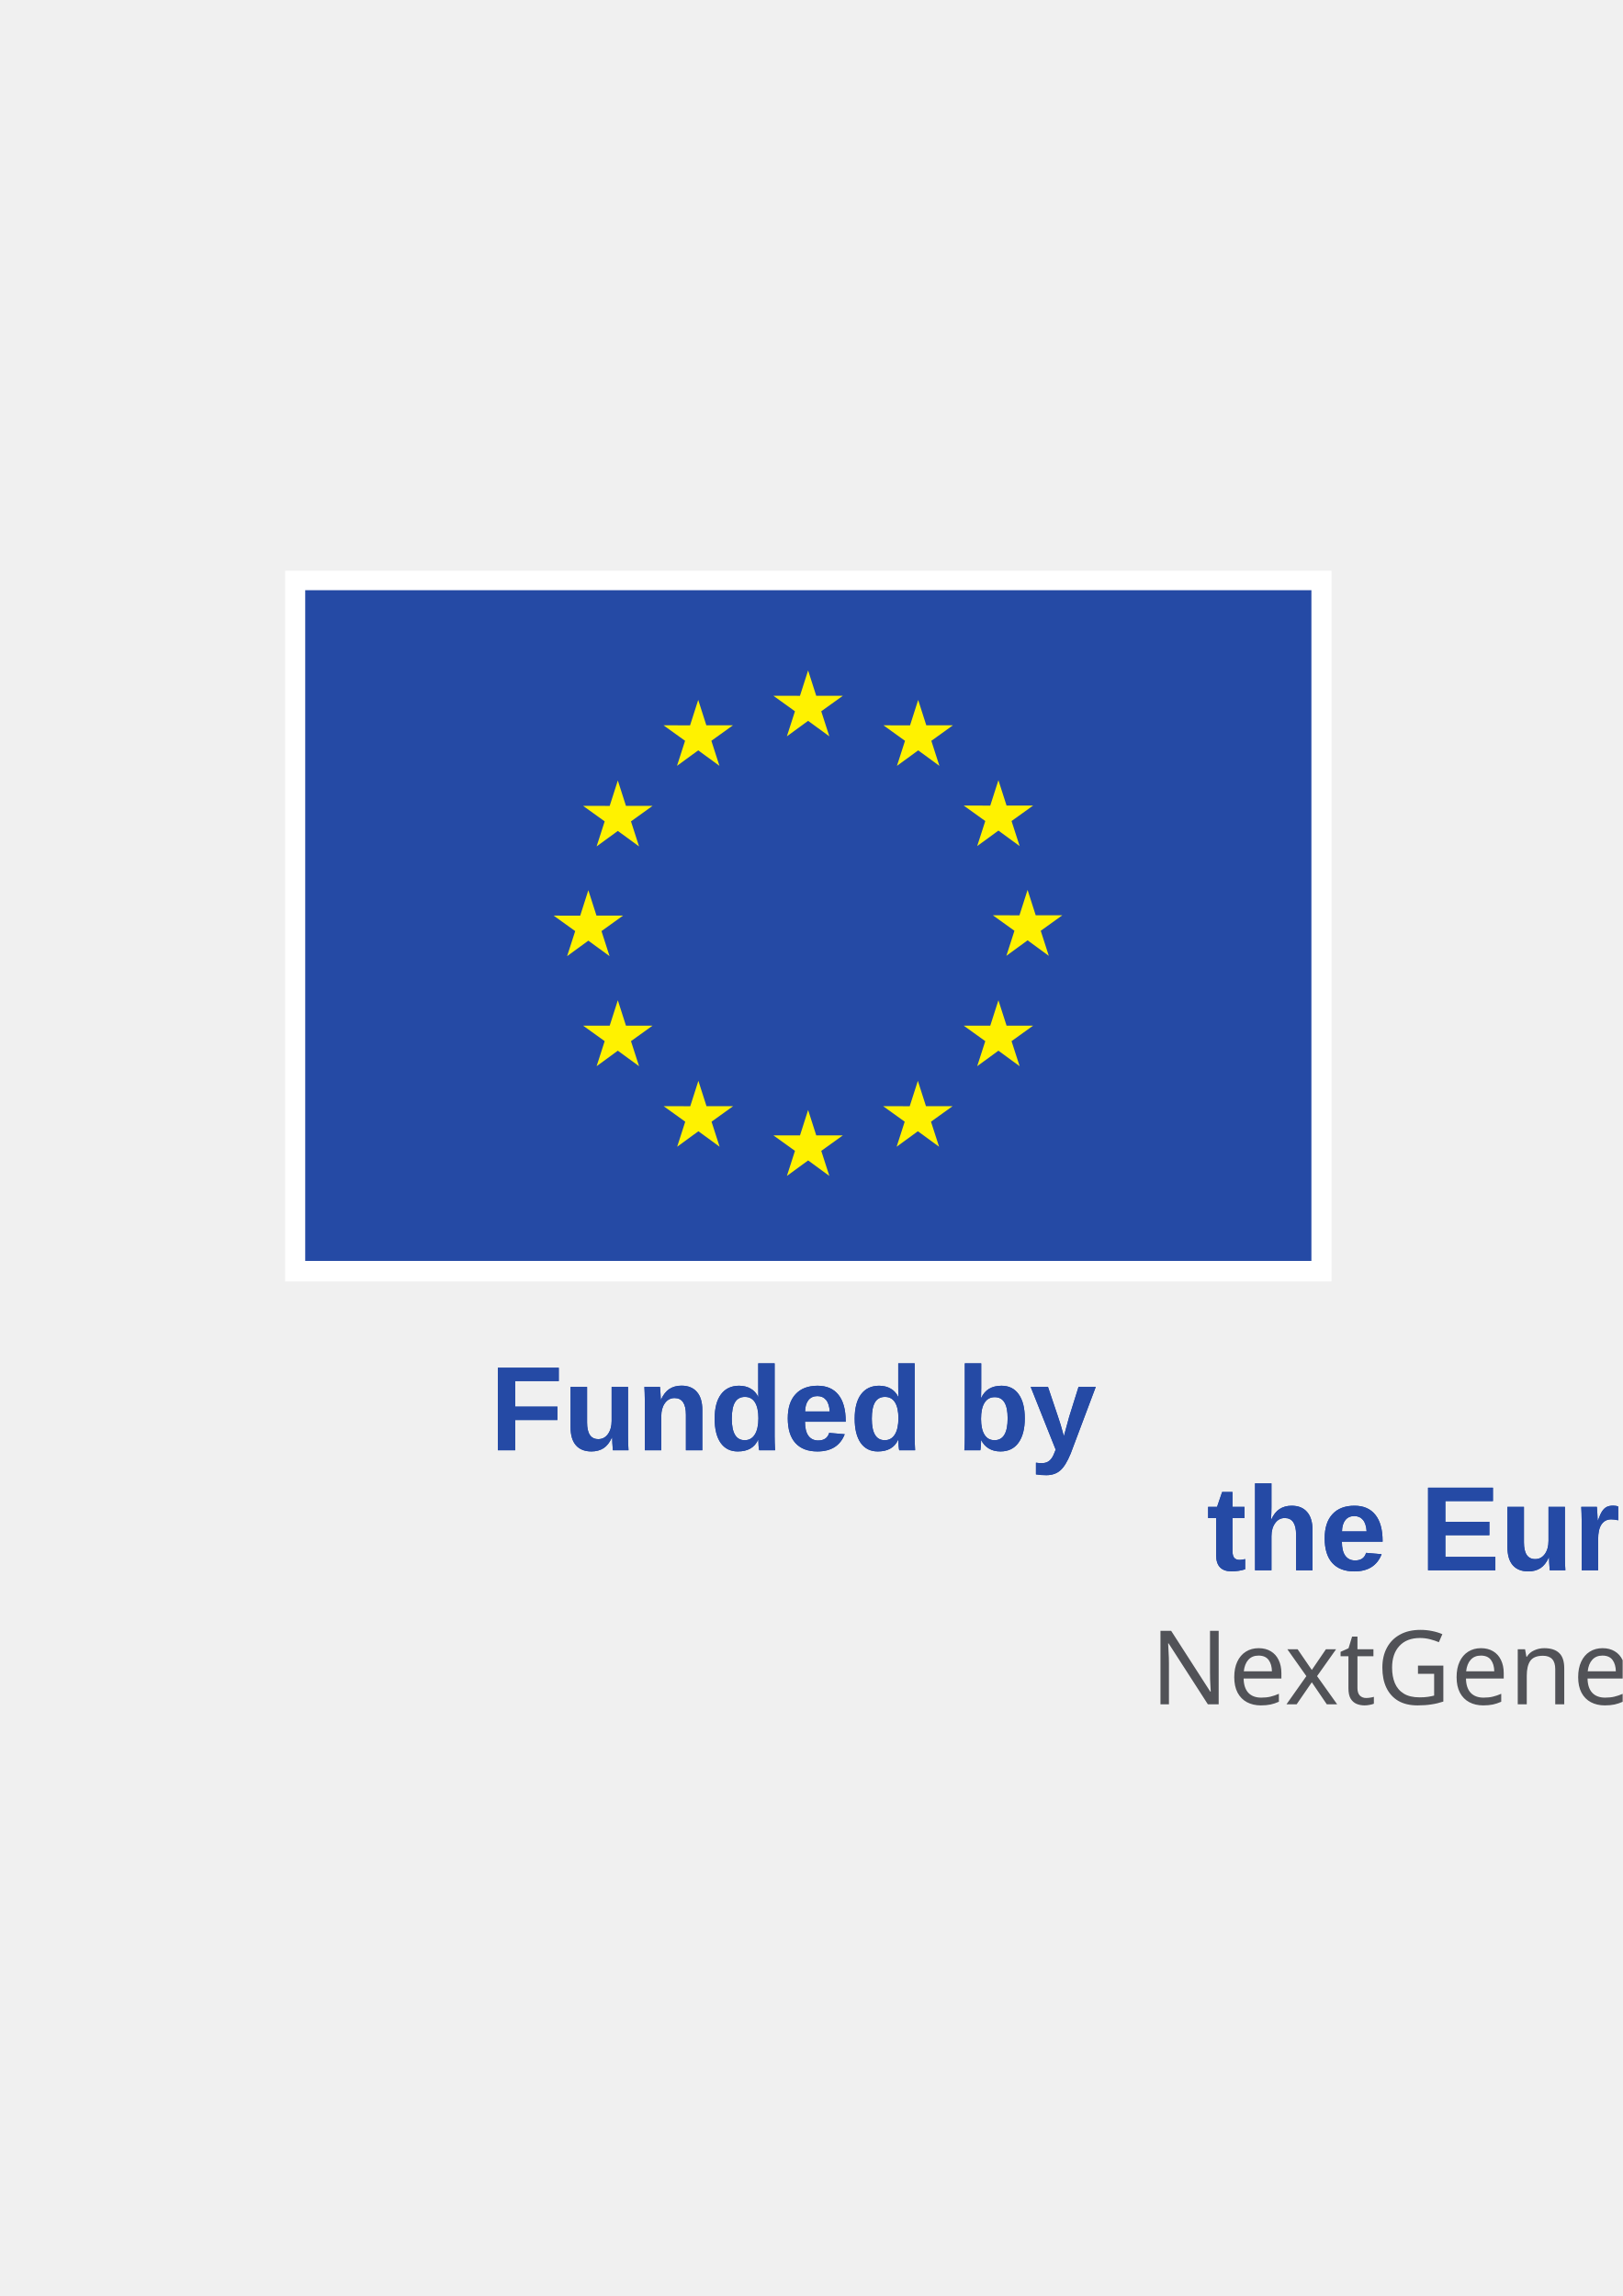
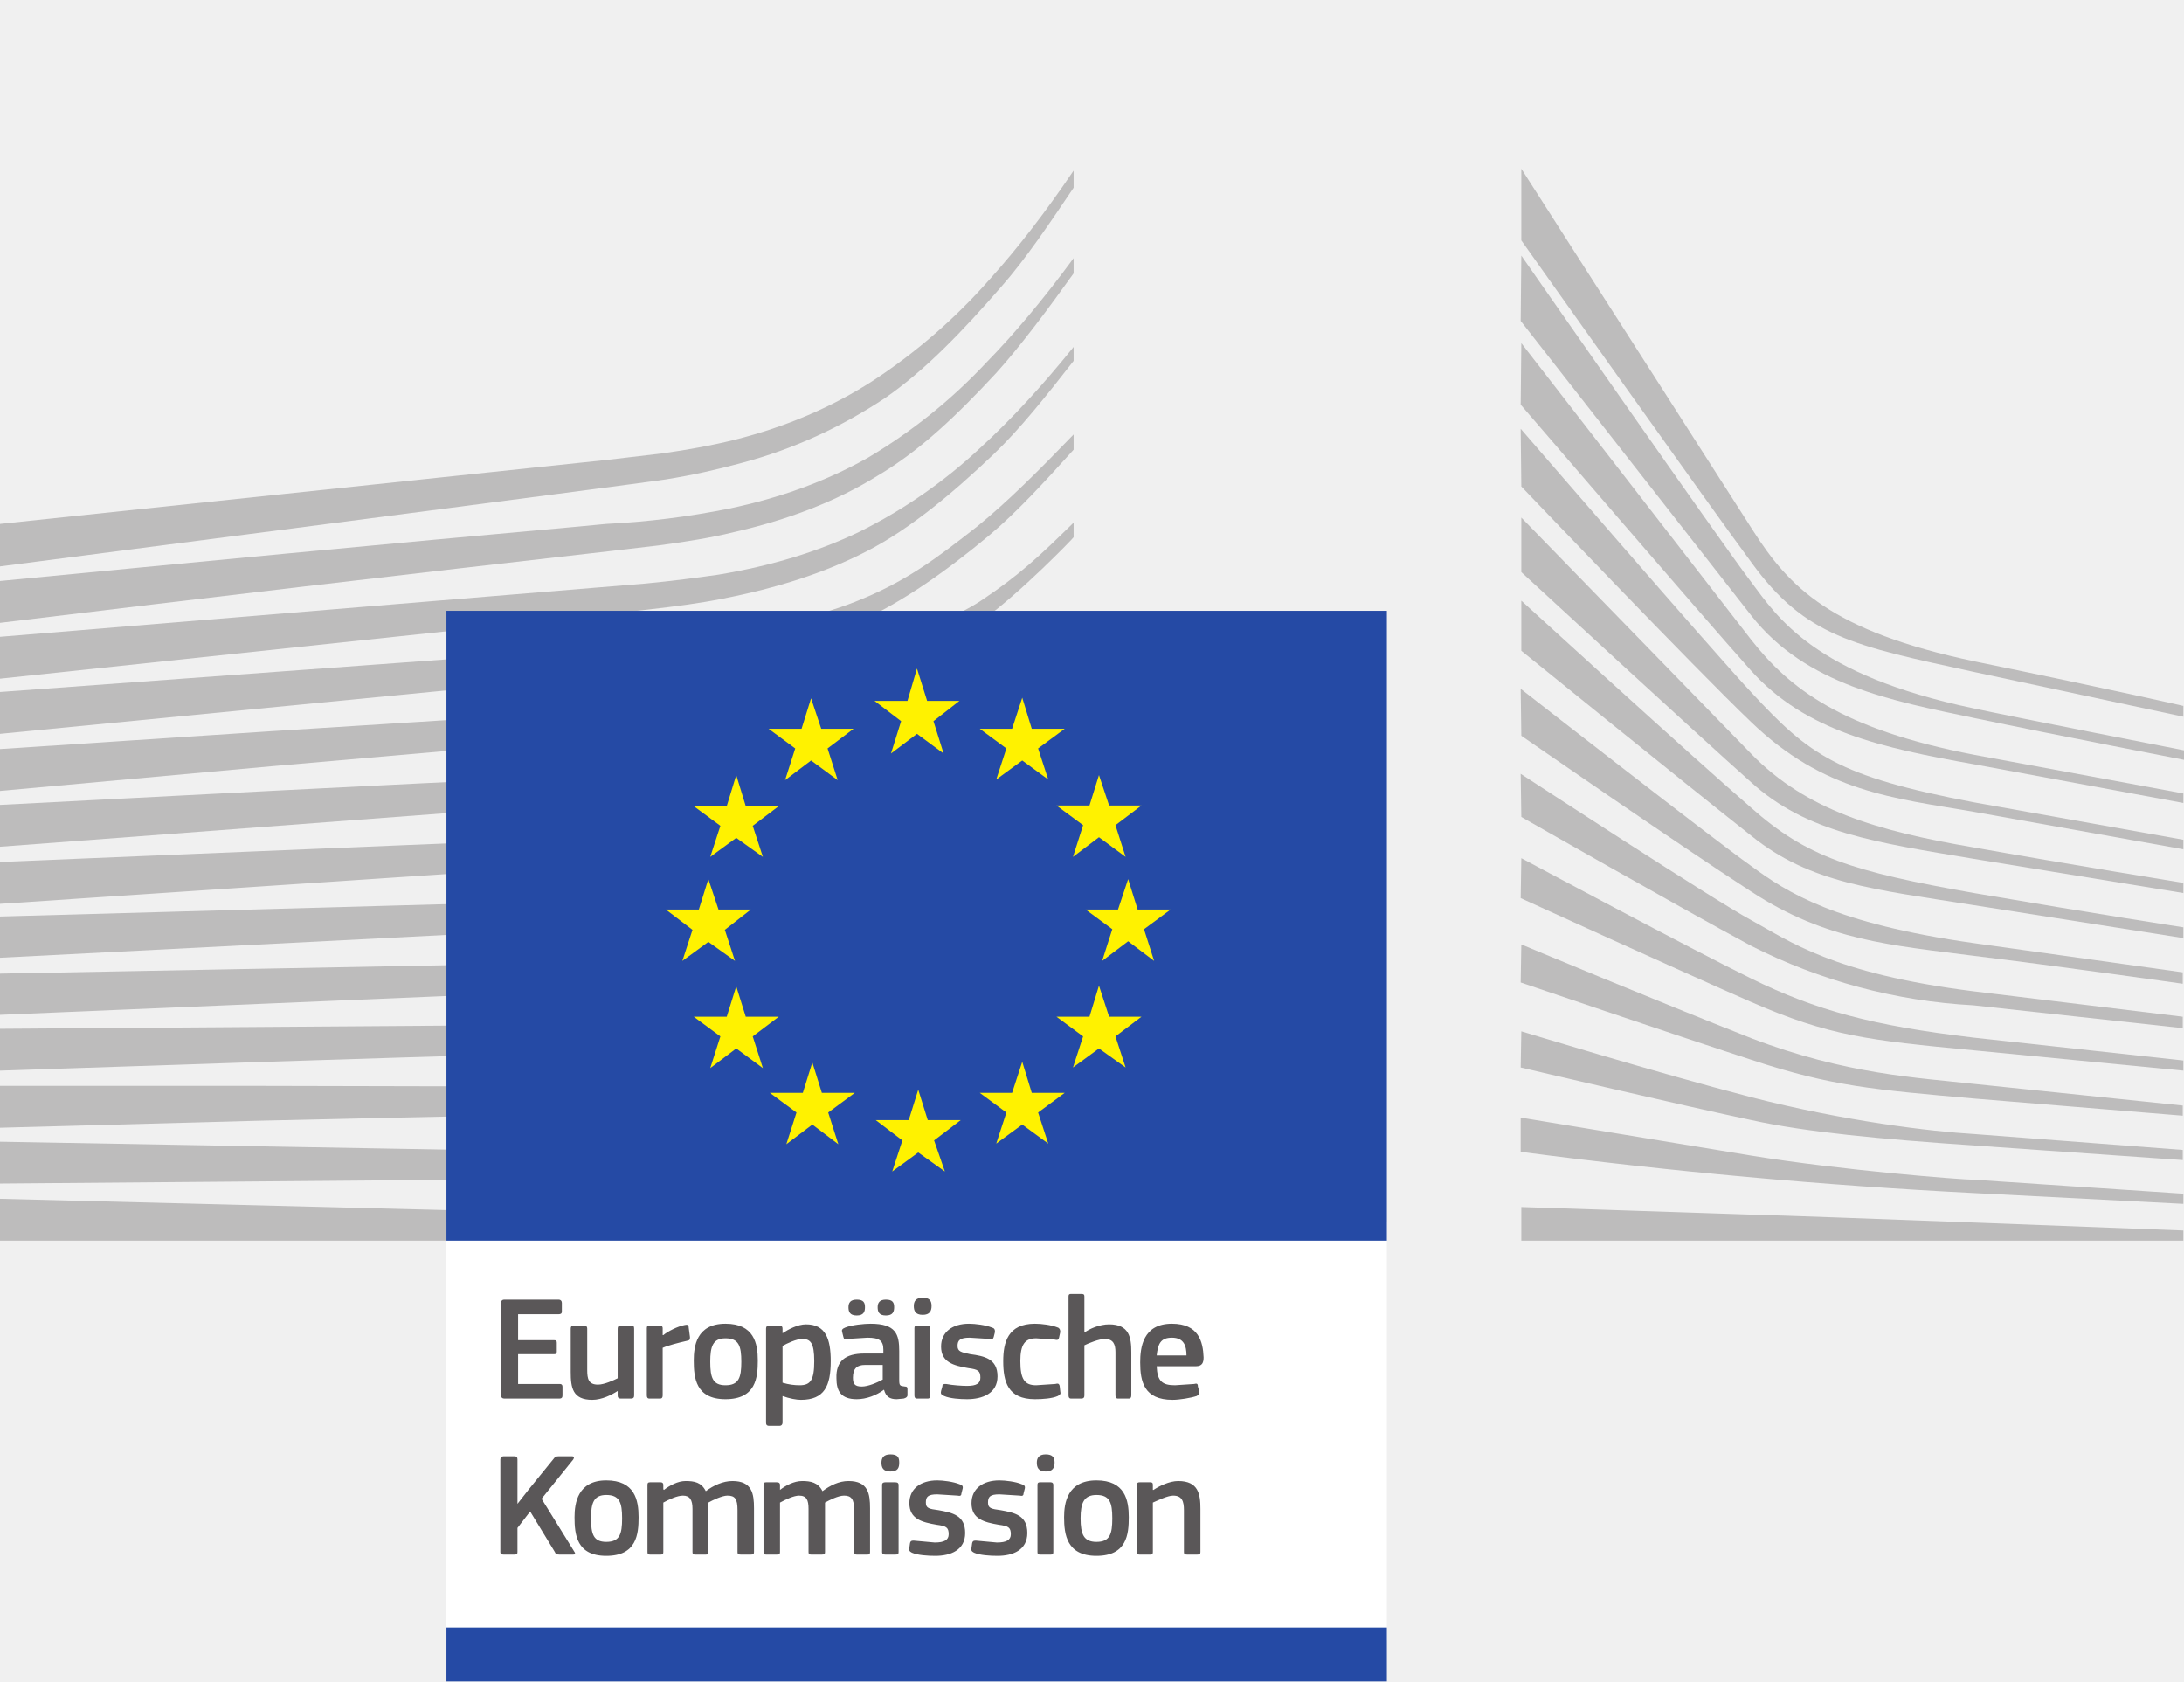
- <svg xmlns="http://www.w3.org/2000/svg" viewBox="0 0 793.333 1122.667" height="1122.667" width="793.333" xml:space="preserve" version="1.1">
+ <svg xmlns="http://www.w3.org/2000/svg" width="3444" height="2651" fill="none">
+   <g clip-path="url(#a)">
+     <path fill="#BDBCBC" d="M0 893s1020-132 1049-137c44-7 83-16 120-26 83-22 158-57 226-102 64-44 124-107 184-176 38-43 77-101 114-156v-27c-44 65-87 121-132 171a908 908 0 0 1-184 160c-65 42-138 73-217 93-36 9-74 16-117 22l-85 10L0 826v67Z" />
+     <path fill="#BDBCBC" d="M1368 722c-64 36-137 63-219 80a1299 1299 0 0 1-193 24l-42 4c-312 28-623 58-914 86v66a126843 126843 0 0 1 961-113l77-9c44-6 83-12 119-21 84-19 161-48 227-89 66-39 124-94 187-162 38-42 82-101 122-157v-24c-47 64-93 119-138 165a847 847 0 0 1-187 150Z" />
+     <path fill="#BDBCBC" d="M1547 705a797 797 0 0 1-193 134c-65 31-137 53-221 67-35 5-73 10-115 14L0 1004v66l905-96 117-13c44-5 82-10 117-17 87-17 162-41 228-75 68-35 136-92 199-152 43-41 84-93 127-148v-22c-50 62-98 114-146 158Z" />
+     <path fill="#BDBCBC" d="M1301 1048c-60 34-104 53-189 62a2720 2720 0 0 1-228 14l-459 29-425 28v66l429-39 458-40 114-9c45-3 82-7 116-11 87-11 161-29 227-54 71-26 138-68 205-116 61-44 144-130 144-131v-23c-54 53-86 83-146 123-71 47-193 72-246 101Z" />
+     <path fill="#BDBCBC" d="M1322 1174c-64 19-136 32-221 39l-113 7-113 5c-283 13-565 28-875 44v66l877-66 114-8c43-3 80-6 114-10 87-9 161-24 226-45 73-23 144-57 211-100 50-31 100-69 151-114v-1c-56 48-111 59-164 92-66 40-136 70-207 91Z" />
+     <path fill="#BDBCBC" d="M1312 1283c-65 15-135 25-221 31l-112 5-113 4-866 36v66l869-58 112-6 113-8c88-8 159-20 225-37 74-19 147-47 215-84 52-28 105-61 159-101v-29c-59 43-115 77-171 106-67 33-138 59-210 75Z" />
+     <path fill="#BDBCBC" d="M1302 1391c-65 12-135 19-220 24l-111 3-971 27v65l861-44 111-6 113-7c86-6 157-16 223-30a1150 1150 0 0 0 385-154v-27a1119 1119 0 0 1-391 148Z" />
+     <path fill="#BDBCBC" d="M1295 1498c-120 16-242 18-361 20l-82 1-852 16v65l854-36 81-4c120-5 243-10 364-29a1346 1346 0 0 0 394-126v-25a1315 1315 0 0 1-399 118ZM1288 1607c-112 9-226 9-337 9H848l-848 6v66c272-9 560-19 849-27l103-3c111-3 226-6 339-18a1628 1628 0 0 0 402-96v-24a1543 1543 0 0 1-405 87ZM1283 1714a3874 3874 0 0 1-218 2l-220-3-440-1H0v66l406-11c140-3 290-7 439-9l220-3c60-1 140-3 220-8a2339 2339 0 0 0 408-63v-24a2108 2108 0 0 1-410 54ZM1062 1817l-219-2-843-15v66l843-7 219-3 220-5c150-5 285-16 411-32v-23c-126 13-261 21-412 22l-219-1ZM1693 1933 0 1890v66h1693v-23ZM1541 830c-65 51-114 88-193 119-69 27-142 39-226 50-55 8-111 19-165 22l-67 5-890 65v66l894-87 116-11c43-4 81-8 116-14 87-14 162-35 229-65 69-31 139-81 205-136 44-37 87-84 133-135v-24c-56 58-103 105-152 145Z" />
+     <path fill="#fff" d="M704 2586h1483v-660H704v660Z" />
+     <path fill="#254AA5" d="M2187 1956V963H704v993h1483Z" />
+     <path fill="#FFF200" d="M1462 1105h51l-41 32 16 51-42-31-41 31 16-51-42-32h52l15-51 16 51ZM1463 1766h52l-42 32 17 49-42-30-41 30 16-49-42-32h52l15-48 15 48ZM1627 1723h52l-42 31 16 49-41-30-41 30 16-49-42-31h51l16-49 15 49ZM1627 1149h52l-42 31 16 49-41-30-41 30 16-49-42-31h51l16-49 15 49ZM1749 1270h51l-41 31 16 50-42-31-41 31 16-50-42-31h52l15-48 16 48ZM1749 1603h51l-41 31 16 49-42-30-41 30 16-49-42-31h52l15-49 16 49ZM1794 1434h52l-42 31 16 50-41-31-41 31 16-50-42-31h51l16-48 15 48ZM1295 1149h51l-41 31 16 50-42-31-41 31 16-50-42-31h52l15-48 16 48ZM1176 1271h52l-41 31 16 49-42-30-41 30 16-49-42-31h52l15-49 15 49ZM1133 1434h51l-41 32 16 49-42-30-41 30 16-49-42-32h52l15-48 16 48ZM1176 1603h52l-41 31 16 50-42-31-41 31 16-50-42-31h52l15-48 15 48ZM1296 1723h52l-42 31 16 50-41-31-41 31 16-50-42-31h52l15-48 15 48Z" />
+     <path fill="#254AA5" d="M704 2651h1483v-85H704v85Z" />
+     <path fill="#BDBCBC" d="m2399 266 365 570c57 89 122 159 351 207 229 47 328 70 328 70v17l-332-71c-188-41-264-55-349-172-71-96-363-508-363-508V266Z" />
+     <path fill="#BDBCBC" d="M2399 403s319 458 362 514c42 56 99 147 352 200 65 14 331 66 331 66v15s-202-39-331-66-265-52-351-161l-364-465 1-103Z" />
+     <path fill="#BDBCBC" d="m2399 541 362 467c61 78 144 142 352 182l330 61v15l-330-61c-146-26-266-52-352-148-76-85-363-419-363-419l1-97Z" />
+     <path fill="#BDBCBC" d="M2398 676s305 353 364 416c91 98 135 132 351 173l330 59v15l-330-59c-128-22-237-31-352-142-88-84-362-371-362-371l-1-91Z" />
+     <path fill="#BDBCBC" d="m2399 816 363 373c86 88 197 121 350 147 146 26 331 56 331 56v16l-331-54c-155-26-263-41-351-121-80-71-362-331-362-331v-86Z" />
+     <path fill="#BDBCBC" d="M2399 947s267 244 363 327c87 77 158 100 351 134 193 33 330 54 330 54v17l-331-52c-157-25-257-34-350-109-109-86-363-292-363-292v-79Z" />
+     <path fill="#BDBCBC" d="M2398 1086s305 238 363 279c57 42 132 91 352 122l329 46v18s-197-28-329-44c-132-17-233-24-351-101-116-75-363-246-363-246l-1-74Z" />
+     <path fill="#BDBCBC" d="M2398 1220s306 200 364 231c59 32 127 84 351 112l329 40v18l-330-36a878 878 0 0 1-351-94c-108-58-362-203-362-203l-1-68Z" />
+     <path fill="#BDBCBC" d="M2399 1353s271 145 363 190c102 50 190 74 351 93l330 36v16l-330-32c-169-16-229-23-351-76-110-48-364-164-364-164l1-63Z" />
+     <path fill="#BDBCBC" d="M2399 1489s213 89 363 148c149 57 262 62 352 72l328 34v16l-329-27c-157-14-224-19-351-61-129-42-364-122-364-122l1-60ZM2399 1626s216 66 363 104c148 38 284 54 352 58l328 25v16l-329-23c-147-10-265-21-351-40-96-20-364-83-364-83l1-57ZM2398 1762l364 60c141 23 331 38 351 38l330 22v16l-330-17a9011 9011 0 0 1-715-65v-54ZM2399 1903l363 12c85 2 681 25 681 25v16H2399v-53Z" />
+     <path fill="#5A5758" d="M790 2054c0-3 2-5 5-5h86c3 0 5 2 5 5v14c0 3-2 4-5 4h-64v41h57c3 0 4 1 4 4v14c0 3-1 4-4 4h-57v47h66c2 0 4 1 4 4v14c0 3-1 5-5 5h-87c-3 0-5-2-5-5v-146ZM995 2205h-16c-4 0-5-2-5-5v-7c-9 6-25 14-40 14-31 0-34-19-34-44v-68c0-3 1-5 4-5h17c3 0 5 1 5 5v65c0 14 2 23 17 23 10 0 25-7 31-10v-78c0-3 1-5 5-5h16c4 0 5 1 5 5v105c0 3-1 5-5 5ZM1045 2200c0 3-1 5-4 5h-17c-3 0-4-2-4-5v-106c0-3 1-4 4-4h17c3 0 4 2 4 4v11h1c7-6 23-14 34-16 4-1 6 0 6 4l2 15c0 4 0 5-5 6-13 3-29 7-38 11v75ZM1144 2110c-20 0-24 13-24 37 0 25 4 37 24 37 21 0 25-12 25-37s-4-37-25-37Zm0 96c-47 0-50-34-50-61 0-22 4-58 50-58 45 0 51 31 51 58s-3 61-51 61ZM1265 2111c-9 0-24 7-31 11v58c10 3 19 4 27 4 17 0 23-8 23-38 0-29-6-35-19-35Zm-2 96c-7 0-18-2-29-6v42c0 2-1 5-5 5h-16c-4 0-5-2-5-5v-148c0-4 2-5 5-5h16c4 0 5 2 5 5v7c9-6 24-14 37-14 31 0 39 23 39 58 0 39-10 61-47 61ZM1384 2061c0-7 3-12 13-12 11 0 13 5 13 12s-2 13-13 13-13-6-13-13Zm8 91h-28c-12 0-19 5-19 20 0 10 3 14 14 14 10 0 24-6 33-11v-23Zm-54-91c0-7 3-12 13-12 11 0 13 5 13 12s-2 13-13 13-13-6-13-13Zm56 130c-12 9-28 15-43 15-25 0-32-13-32-33-1-27 14-39 44-39h30v-6c0-14-6-19-25-19l-32 2c-4 1-5 1-6-3l-2-8c-1-3 0-5 5-7 10-4 29-6 40-6 40 0 45 17 45 43v45c0 10 1 10 9 11 3 0 4 1 4 4v10c0 2-2 4-6 5l-11 1c-11 0-17-4-20-15ZM1467 2200c0 3-1 5-4 5h-17c-3 0-4-2-4-5v-106c0-3 1-4 4-4h17c3 0 4 2 4 4v106Zm-12-127c-12 0-14-7-14-14s3-13 14-13 14 5 14 13-3 14-14 14ZM1525 2206c-11 0-27-1-36-5-5-2-6-4-5-8l2-7c0-4 2-4 6-4 10 2 25 3 33 3 15 0 21-4 21-13 0-11-4-13-19-15-23-4-43-9-43-34 0-23 18-36 44-36 10 0 26 2 36 6 4 1 5 3 5 7l-2 8c-1 3-2 4-6 3l-32-2c-15 0-19 4-19 13s6 10 20 13c22 3 43 7 43 35 0 27-24 36-48 36ZM1672 2194c1 3 0 5-4 7-9 4-24 5-36 5-43 0-50-28-50-60 0-29 7-59 50-59 11 0 26 2 36 6 3 1 4 4 4 7l-2 9c-1 4-3 4-7 3l-29-2c-18 0-25 10-25 36 0 29 7 38 25 38l30-2c4-1 6-1 7 3l1 9ZM1780 2205h-17c-3 0-4-2-4-5v-68c0-12-3-21-17-21-9 0-26 7-32 10v79c0 3-1 5-5 5h-16c-3 0-4-2-4-5v-156c0-3 1-4 4-4h16c4 0 5 1 5 4v57c8-6 24-13 39-13 32 0 35 21 35 44v68c0 3-1 5-4 5ZM1824 2137h47c0-15-4-28-23-28-18 0-22 10-24 28Zm0 17c1 24 9 30 29 30l30-2c4-1 6-1 6 4l2 7c0 4 0 6-4 8-9 3-27 6-38 6-45 0-51-29-51-59 0-23 4-61 50-61 42 0 49 28 50 53 0 8-2 14-12 14h-62ZM816 2371l18-23 39-48c2-3 4-4 8-4h21c3 0 4 2 2 5l-50 62 52 84c2 3 0 4-2 4h-22c-4 0-6-1-7-4l-39-64-20 26v38c0 3-1 4-5 4h-17c-3 0-5-1-5-4v-146c0-3 2-5 5-5h17c4 0 5 2 5 5v70Z" />
+     <path fill="#5A5758" d="M956 2357c-20 0-24 13-24 37 0 25 4 37 24 37 21 0 25-12 25-37s-4-37-25-37Zm0 96c-47 0-50-34-50-61 0-22 5-58 50-58s51 31 51 58-3 61-51 61ZM1184 2451h-16c-4 0-5-1-5-4v-66c0-18-4-23-16-23-8 0-23 7-30 11v78c0 3 0 4-4 4h-17c-3 0-4-1-4-4v-68c0-14-4-21-15-21-9 0-22 6-31 11v78c0 3-1 4-4 4h-17c-3 0-4-1-4-4v-106c0-3 1-4 4-4h17c3 0 4 2 4 4v7l1 1c9-7 22-14 34-14 14 0 25 2 32 16 12-9 27-16 42-16 31 0 34 20 34 43v69c0 3-1 4-5 4ZM1368 2451h-17c-3 0-4-1-4-4v-66c0-18-5-23-16-23-9 0-23 7-30 11v78c0 3-1 4-5 4h-17c-3 0-4-1-4-4v-68c0-14-3-21-15-21-8 0-21 6-30 11v78c0 3-1 4-5 4h-17c-3 0-4-1-4-4v-106c0-3 1-4 4-4h17c4 0 5 2 5 4v8c9-7 22-14 35-14s25 2 32 16c12-9 26-16 41-16 31 0 34 20 34 43v69c0 3-1 4-4 4ZM1417 2447c0 3-1 4-5 4h-16c-3 0-5-1-5-4v-106c0-3 2-4 5-4h16c4 0 5 2 5 4v106Zm-13-127c-12 0-14-7-14-14s3-13 14-13c12 0 14 5 14 13s-2 14-14 14ZM1475 2453c-12 0-28-1-37-5-4-2-5-4-4-8l1-7c1-4 3-4 6-4l33 3c15 0 22-4 22-13 0-11-4-13-19-15-23-4-43-9-43-34 0-23 18-36 44-36 9 0 25 2 35 6 4 1 6 3 5 7l-2 8c0 3-2 4-6 3l-32-2c-15 0-18 4-18 13s5 10 20 12c22 4 42 8 42 36 0 27-23 36-47 36ZM1573 2453c-12 0-28-1-37-5-4-2-5-4-4-8l1-7c1-4 3-4 6-4l33 3c15 0 22-4 22-13 0-11-4-13-19-15-23-4-43-9-43-34 0-23 18-36 44-36 9 0 26 2 35 6 4 1 6 3 5 7l-2 8c0 3-2 4-6 3l-32-2c-15 0-18 4-18 13s5 10 20 12c22 4 42 8 42 36 0 27-23 36-47 36ZM1661 2447c0 3-1 4-4 4h-17c-3 0-4-1-4-4v-106c0-3 1-4 4-4h17c3 0 4 2 4 4v106Zm-12-127c-12 0-14-7-14-14s3-13 14-13 14 5 14 13-3 14-14 14ZM1729 2357c-20 0-25 13-25 37 0 25 5 37 25 37 21 0 25-12 25-37s-4-37-25-37Zm0 96c-47 0-51-34-51-61 0-22 5-58 51-58 45 0 51 31 51 58s-3 61-51 61ZM1888 2451h-16c-4 0-5-1-5-4v-66c0-14-3-23-17-23-9 0-25 8-32 11v78c0 3-1 4-4 4h-17c-3 0-4-1-4-4v-106c0-3 1-4 4-4h17c3 0 4 1 4 4v8h1c9-6 25-14 39-14 32 0 35 21 35 44v68c0 3-1 4-5 4Z" />
+   </g>
  <defs>
-     <clipPath id="clipPath20" clipPathUnits="userSpaceOnUse">
-       <path id="path18" d="M 0,169.591 H 595 V 672.408 H 0 Z" />
+     <clipPath id="a">
+       <path fill="#fff" d="M0 0h3444v2651H0z" />
    </clipPath>
  </defs>
-   <g transform="matrix(1.333333,0,0,-1.333333,0,1122.667)" id="g10">
-     <g id="g12" />
-     <g id="g14">
-       <g clip-path="url(#clipPath20)" id="g16">
-         <path id="path22" style="fill:#ffffff;fill-opacity:1;fill-rule:nonzero;stroke:none" d="M 104.536,372.065 H 488.248 V 632.705 H 104.536 Z" />
-         <path id="path24" style="fill:#254aa5;fill-opacity:1;fill-rule:nonzero;stroke:none" d="M 111.915,379.587 H 480.869 V 625.561 H 111.915 Z" />
-         <path id="path26" style="fill:#fff200;fill-opacity:1;fill-rule:nonzero;stroke:none" d="m 288.531,571.967 7.785,5.682 7.785,-5.682 -2.962,9.189 7.907,5.682 h -9.746 l -2.983,9.298 -2.983,-9.308 -9.742,0.011 7.903,-5.682 -2.962,-9.189" />
-         <path id="path28" style="fill:#fff200;fill-opacity:1;fill-rule:nonzero;stroke:none" d="m 248.241,561.144 7.785,5.682 7.781,-5.682 -2.958,9.187 7.903,5.682 h -9.746 l -2.983,9.31 -2.983,-9.321 -9.742,0.011 7.903,-5.682 -2.958,-9.187" />
-         <path id="path30" style="fill:#fff200;fill-opacity:1;fill-rule:nonzero;stroke:none" d="m 226.546,555.776 -2.983,-9.319 -9.742,0.008 7.903,-5.682 -2.962,-9.187 7.785,5.682 7.785,-5.682 -2.962,9.187 7.903,5.682 h -9.742 l -2.983,9.31" />
-         <path id="path32" style="fill:#fff200;fill-opacity:1;fill-rule:nonzero;stroke:none" d="m 215.732,497.038 7.781,-5.68 -2.958,9.187 7.903,5.682 h -9.742 l -2.983,9.31 -2.981,-9.332 -9.748,0.021 7.909,-5.682 -2.965,-9.187 7.785,5.68" />
-         <path id="path34" style="fill:#fff200;fill-opacity:1;fill-rule:nonzero;stroke:none" d="m 229.53,465.868 -2.983,9.308 -2.983,-9.319 -9.742,0.01 7.903,-5.682 -2.962,-9.189 7.785,5.692 7.785,-5.692 -2.962,9.189 7.903,5.682 h -9.742" />
-         <path id="path36" style="fill:#fff200;fill-opacity:1;fill-rule:nonzero;stroke:none" d="m 259.066,436.332 -2.983,9.3 -2.977,-9.31 -9.748,0.011 7.903,-5.682 -2.958,-9.189 7.785,5.682 7.781,-5.682 -2.958,9.189 7.903,5.682 h -9.746" />
-         <path id="path38" style="fill:#fff200;fill-opacity:1;fill-rule:nonzero;stroke:none" d="m 299.304,425.628 -2.983,9.31 -2.977,-9.319 -9.748,0.008 7.903,-5.68 -2.956,-9.189 7.785,5.682 7.779,-5.682 -2.962,9.189 7.907,5.68 h -9.746" />
-         <path id="path40" style="fill:#fff200;fill-opacity:1;fill-rule:nonzero;stroke:none" d="m 339.542,436.332 -2.977,9.3 -2.988,-9.31 -9.738,0.011 7.898,-5.682 -2.958,-9.189 7.785,5.682 7.785,-5.682 -2.969,9.189 7.909,5.682 h -9.748" />
-         <path id="path42" style="fill:#fff200;fill-opacity:1;fill-rule:nonzero;stroke:none" d="m 369.089,465.868 -2.988,9.308 -2.99,-9.319 -9.736,0.01 7.907,-5.682 -2.967,-9.189 7.785,5.692 7.785,-5.692 -2.969,9.189 7.907,5.682 h -9.736" />
-         <path id="path44" style="fill:#fff200;fill-opacity:1;fill-rule:nonzero;stroke:none" d="m 389.528,506.341 h -9.746 l -2.99,9.308 -2.977,-9.319 -9.748,0.011 7.909,-5.682 -2.958,-9.189 7.775,5.692 7.785,-5.692 -2.956,9.189 7.907,5.682" />
-         <path id="path46" style="fill:#fff200;fill-opacity:1;fill-rule:nonzero;stroke:none" d="m 358.316,531.718 7.785,5.682 7.785,-5.682 -2.969,9.189 7.907,5.671 h -9.736 l -2.988,9.308 -2.99,-9.319 -9.736,0.011 7.907,-5.671 -2.967,-9.189" />
-         <path id="path48" style="fill:#fff200;fill-opacity:1;fill-rule:nonzero;stroke:none" d="m 336.676,585.312 -2.977,-9.321 -9.748,0.021 7.898,-5.692 -2.958,-9.187 7.796,5.692 7.775,-5.692 -2.956,9.187 7.907,5.692 h -9.757 l -2.979,9.3" />
-         <g transform="matrix(2.09507,0,0,2.09507,0,169.5915)" id="g50">
-           <text id="text54" style="font-variant:normal;font-weight:normal;font-size:18px;font-family:ArialMT;-inkscape-font-specification:ArialMT;writing-mode:lr-tb;fill:#515257;fill-opacity:1;fill-rule:nonzero;stroke:none" transform="matrix(1,0,0,-1,65.646,22.62)">
-             <tspan id="tspan52" y="0" x="0 12.996 23.004 32.004 37.008 51.012 61.02 71.028 81.036 87.03 97.038 102.042 106.038 116.046 126.054 138.06">
-                             NextGenerationEU</tspan>
-           </text>
-         </g>
-         <g transform="matrix(2.09507,0,0,2.09507,0,169.5915)" id="g56">
-           <text id="text60" style="font-variant:normal;font-weight:bold;font-size:21px;font-family:Arial;-inkscape-font-specification:Arial-BoldMT;writing-mode:lr-tb;fill:#254aa5;fill-opacity:1;fill-rule:nonzero;stroke:none" transform="matrix(1,0,0,-1,85.7354,67.088)">
-             <tspan id="tspan58" y="0" x="0 12.831 25.662 38.493 51.324 63 75.831 81.669 94.5 106.176">Funded by
-                         </tspan>
-           </text>
-         </g>
-         <g transform="matrix(2.09507,0,0,2.09507,0,169.5915)" id="g62">
-           <text id="text66" style="font-variant:normal;font-weight:bold;font-size:21px;font-family:Arial;-inkscape-font-specification:Arial-BoldMT;writing-mode:lr-tb;fill:#254aa5;fill-opacity:1;fill-rule:nonzero;stroke:none" transform="matrix(1,0,0,-1,41.9819,46.088)">
-             <tspan id="tspan64" y="0" x="0 6.993 19.824 31.5 37.338 51.345 64.176 72.345 85.176 98.007 109.683 121.359 134.19 140.028 155.19 168.021 173.859 186.69">
-                             the European Union</tspan>
-           </text>
-         </g>
-         <g transform="matrix(2.09507,0,0,2.09507,0,169.5915)" id="g68">
-           <text id="text72" style="font-variant:normal;font-weight:bold;font-size:21px;font-family:Arial;-inkscape-font-specification:Arial-BoldMT;writing-mode:lr-tb;fill:#254aa5;fill-opacity:1;fill-rule:nonzero;stroke:none" transform="matrix(1,0,0,-1,85.7354,67.088)">
-             <tspan id="tspan70" y="0" x="0 12.831 25.662 38.493 51.324 63 75.831 81.669 94.5 106.176">Funded by
-                         </tspan>
-           </text>
-         </g>
-         <g transform="matrix(2.09507,0,0,2.09507,0,169.5915)" id="g74">
-           <text id="text78" style="font-variant:normal;font-weight:bold;font-size:21px;font-family:Arial;-inkscape-font-specification:Arial-BoldMT;writing-mode:lr-tb;fill:#254aa5;fill-opacity:1;fill-rule:nonzero;stroke:none" transform="matrix(1,0,0,-1,41.9819,46.088)">
-             <tspan id="tspan76" y="0" x="0 6.993 19.824 31.5 37.338 51.345 64.176 72.345 85.176 98.007 109.683 121.359 134.19 140.028 155.19 168.021 173.859 186.69">
-                             the European Union</tspan>
-           </text>
-         </g>
-       </g>
-     </g>
-   </g>
</svg>
